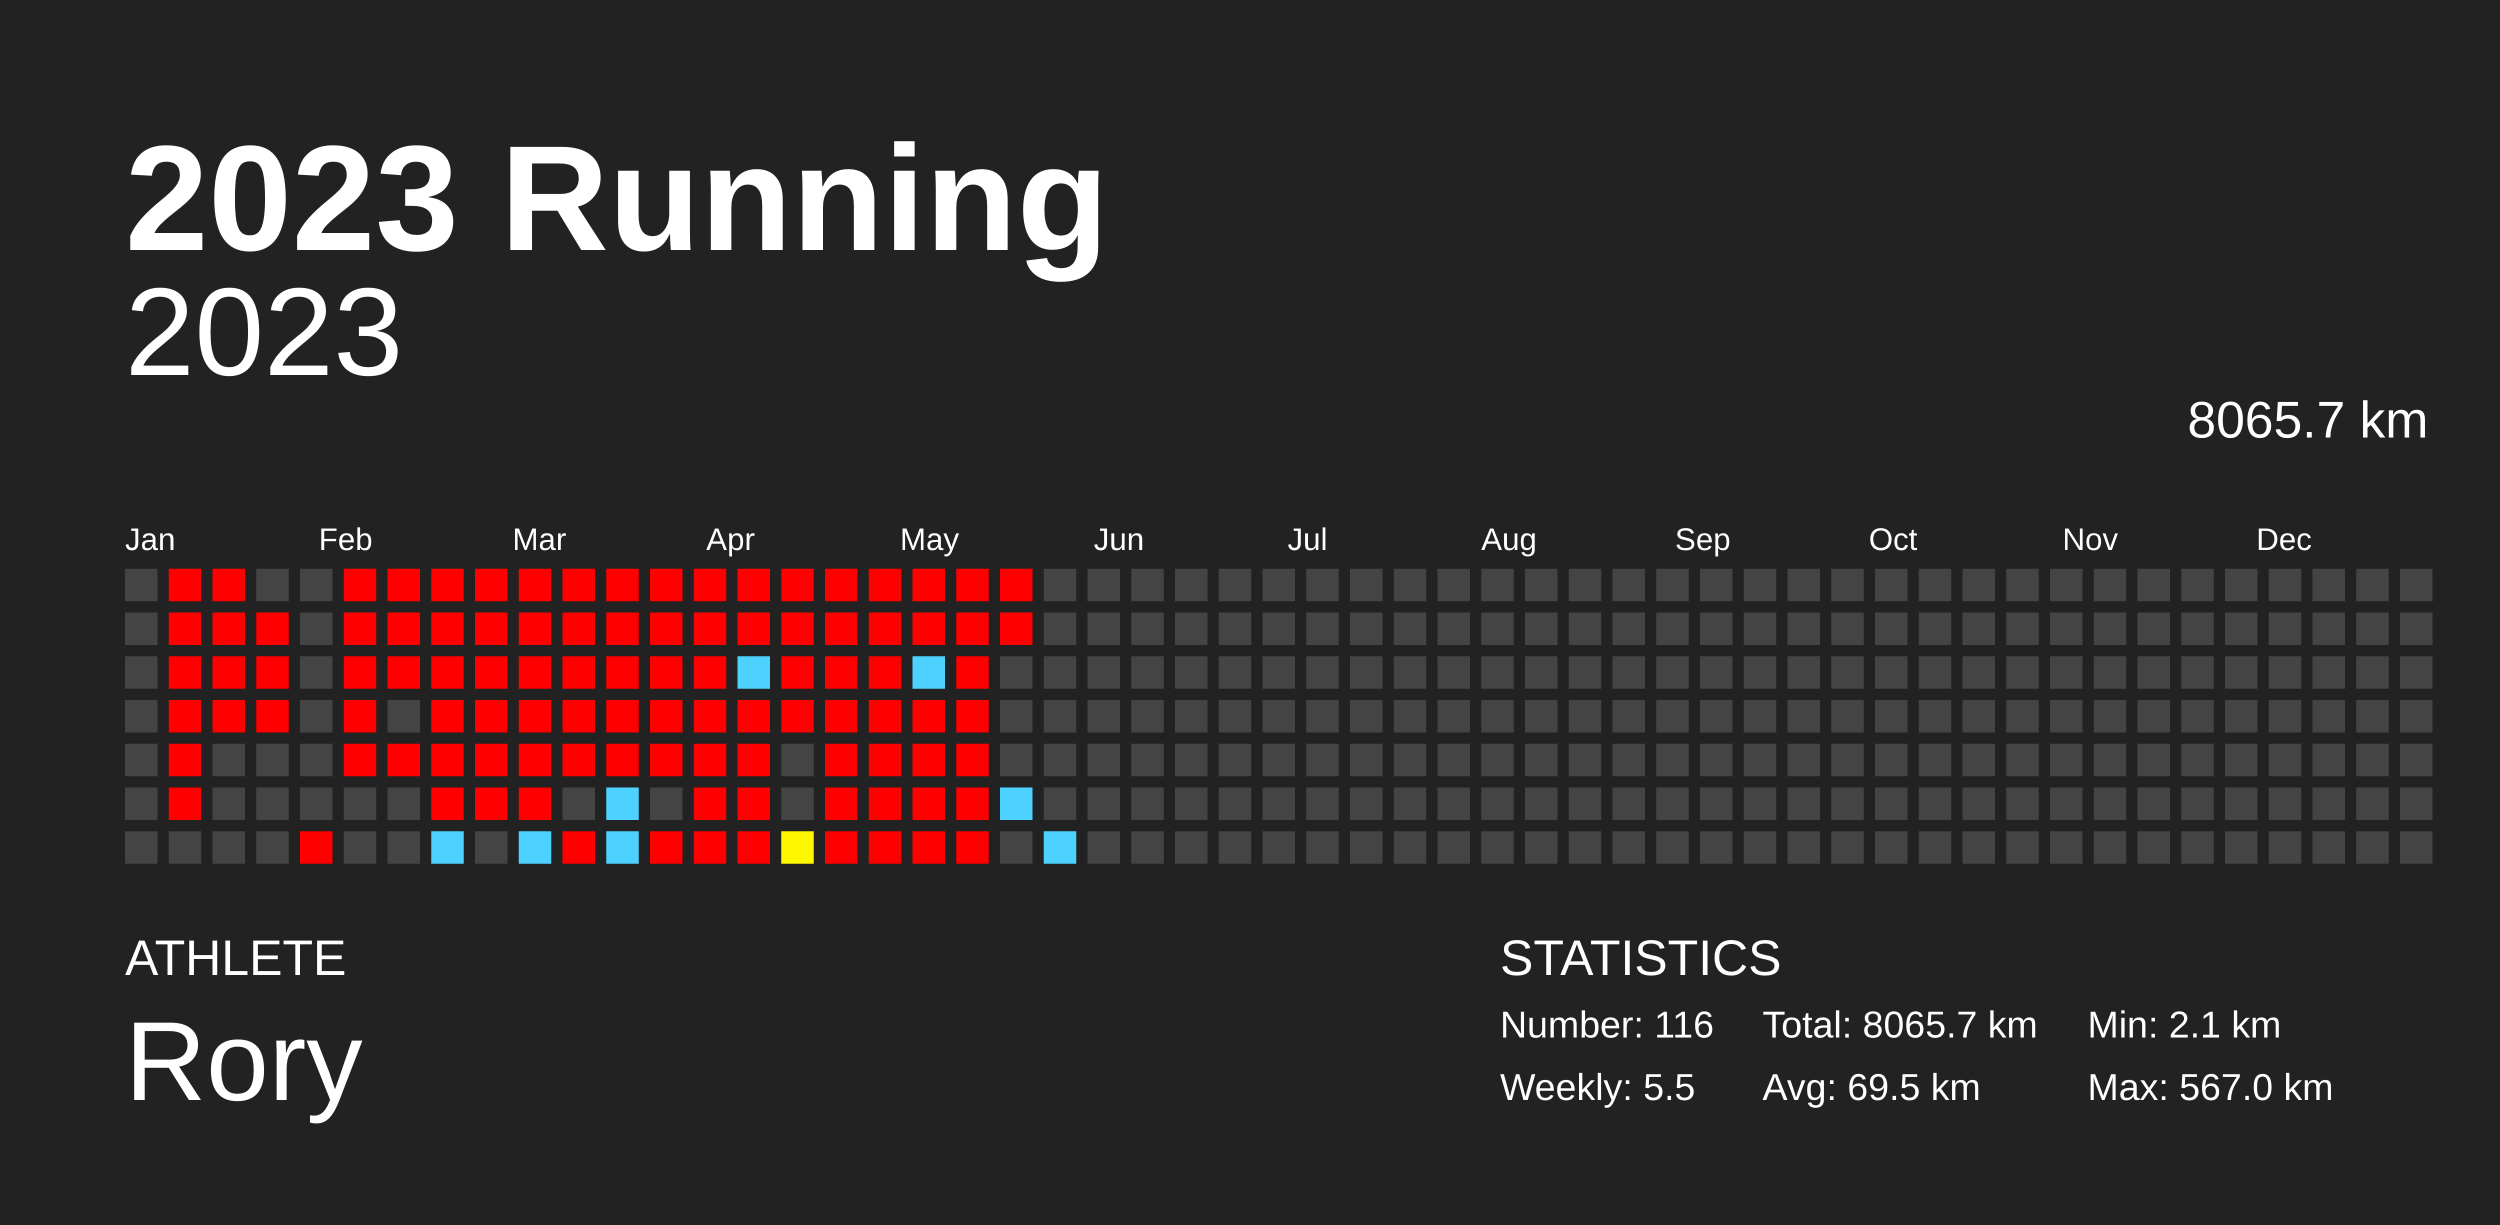
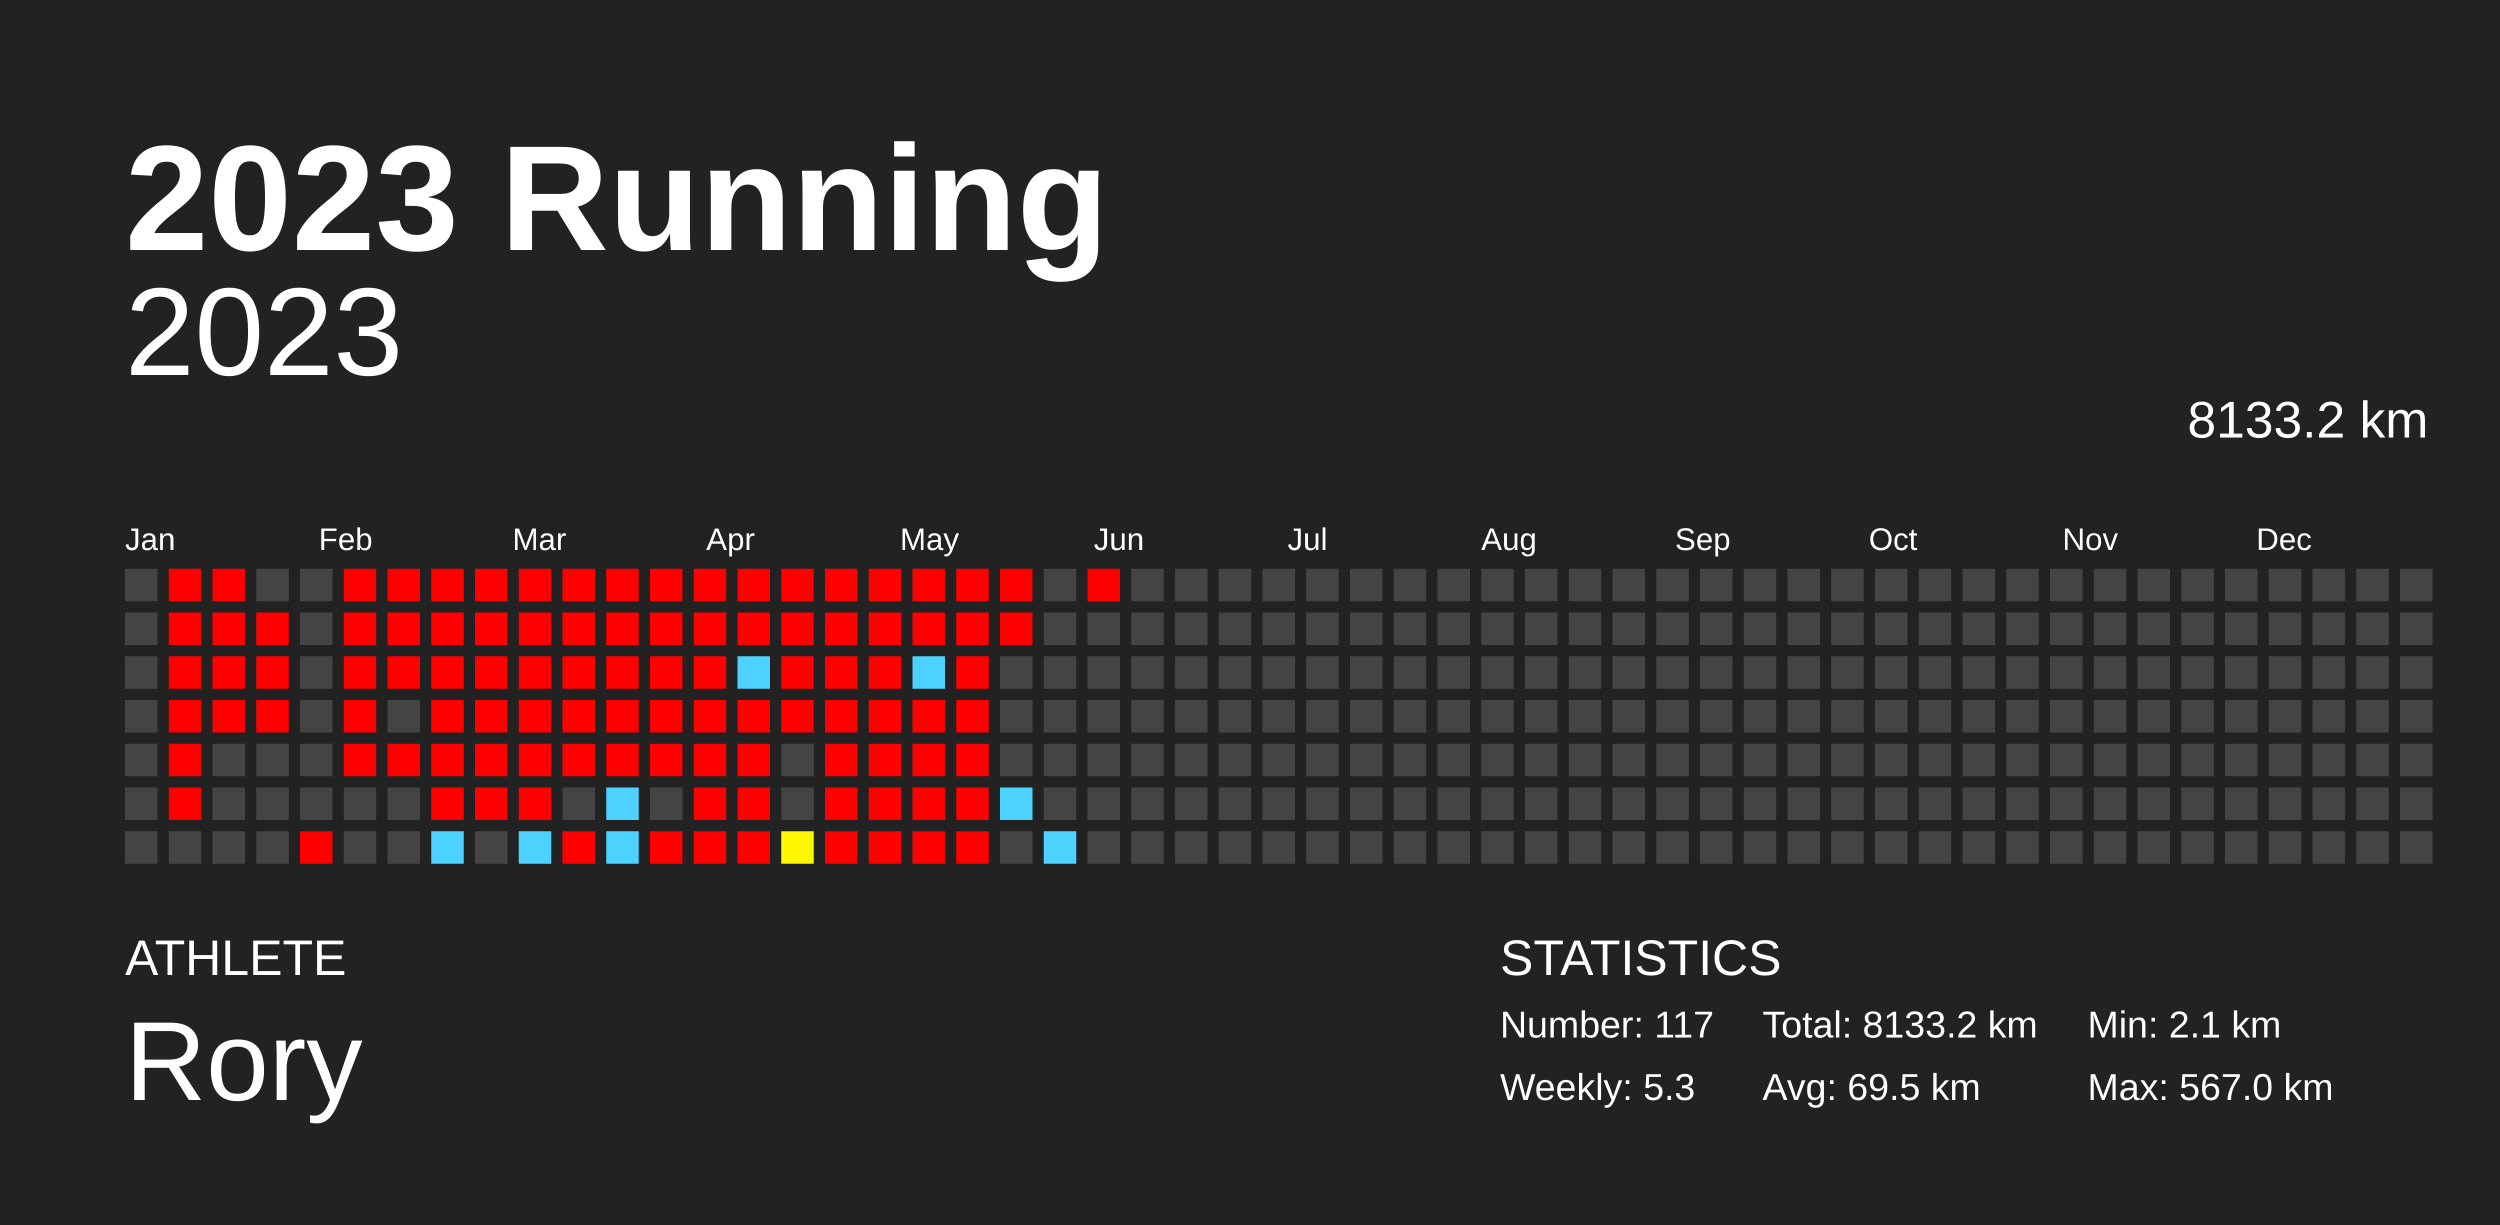
<svg xmlns="http://www.w3.org/2000/svg" baseProfile="full" height="98mm" version="1.1" viewBox="0,0,200,98" width="200mm">
  <defs />
  <rect fill="#222222" height="98" width="200" x="0" y="0" />
  <text fill="#FFFFFF" style="font-size:12px; font-family:Arial; font-weight:bold;" x="10" y="20">2023 Running</text>
  <text fill="#FFFFFF" style="font-size:4px; font-family:Arial" x="10" y="78">ATHLETE</text>
  <text fill="#FFFFFF" style="font-size:9px; font-family:Arial" x="10" y="88">Rory</text>
  <text fill="#FFFFFF" style="font-size:4px; font-family:Arial" x="120" y="78">STATISTICS</text>
-   <text fill="#FFFFFF" style="font-size:3px; font-family:Arial" x="120" y="83">Number: 116</text>
-   <text fill="#FFFFFF" style="font-size:3px; font-family:Arial" x="120" y="88">Weekly: 5.5</text>
-   <text fill="#FFFFFF" style="font-size:3px; font-family:Arial" x="141" y="83">Total: 8065.7 km</text>
+   <text fill="#FFFFFF" style="font-size:3px; font-family:Arial" x="120" y="83">Number: 117</text>
+   <text fill="#FFFFFF" style="font-size:3px; font-family:Arial" x="120" y="88">Weekly: 5.3</text>
+   <text fill="#FFFFFF" style="font-size:3px; font-family:Arial" x="141" y="83">Total: 8133.2 km</text>
  <text fill="#FFFFFF" style="font-size:3px; font-family:Arial" x="141" y="88">Avg: 69.5 km</text>
  <text fill="#FFFFFF" style="font-size:3px; font-family:Arial" x="167" y="83">Min: 2.1 km</text>
  <text fill="#FFFFFF" style="font-size:3px; font-family:Arial" x="167" y="88">Max: 567.0 km</text>
  <text alignment-baseline="hanging" fill="#FFFFFF" style="font-size:10.0px; font-family:Arial;" x="10" y="30">2023</text>
-   <text alignment-baseline="hanging" fill="#FFFFFF" style="font-size:4.125px; font-family:Arial;" x="175" y="35">8065.7 km</text>
+   <text alignment-baseline="hanging" fill="#FFFFFF" style="font-size:4.125px; font-family:Arial;" x="175" y="35">8133.2 km</text>
  <text fill="#FFFFFF" style="font-size:2.5px; font-family:Arial" x="10.0" y="44">Jan</text>
  <text fill="#FFFFFF" style="font-size:2.5px; font-family:Arial" x="25.5" y="44">Feb</text>
  <text fill="#FFFFFF" style="font-size:2.5px; font-family:Arial" x="41.0" y="44">Mar</text>
  <text fill="#FFFFFF" style="font-size:2.5px; font-family:Arial" x="56.5" y="44">Apr</text>
  <text fill="#FFFFFF" style="font-size:2.5px; font-family:Arial" x="72.0" y="44">May</text>
  <text fill="#FFFFFF" style="font-size:2.5px; font-family:Arial" x="87.5" y="44">Jun</text>
  <text fill="#FFFFFF" style="font-size:2.5px; font-family:Arial" x="103.0" y="44">Jul</text>
  <text fill="#FFFFFF" style="font-size:2.5px; font-family:Arial" x="118.5" y="44">Aug</text>
  <text fill="#FFFFFF" style="font-size:2.5px; font-family:Arial" x="134.0" y="44">Sep</text>
  <text fill="#FFFFFF" style="font-size:2.5px; font-family:Arial" x="149.5" y="44">Oct</text>
  <text fill="#FFFFFF" style="font-size:2.5px; font-family:Arial" x="165.0" y="44">Nov</text>
  <text fill="#FFFFFF" style="font-size:2.5px; font-family:Arial" x="180.5" y="44">Dec</text>
  <rect fill="#444444" height="2.6" width="2.6" x="10.0" y="45.5" />
  <rect fill="#444444" height="2.6" width="2.6" x="10.0" y="49.0" />
  <rect fill="#444444" height="2.6" width="2.6" x="10.0" y="52.5" />
  <rect fill="#444444" height="2.6" width="2.6" x="10.0" y="56.0" />
  <rect fill="#444444" height="2.6" width="2.6" x="10.0" y="59.5" />
  <rect fill="#444444" height="2.6" width="2.6" x="10.0" y="63.0" />
  <rect fill="#444444" height="2.6" width="2.6" x="10.0" y="66.5" />
  <rect fill="red" height="2.6" width="2.6" x="13.5" y="45.5" />
  <rect fill="red" height="2.6" width="2.6" x="13.5" y="49.0" />
  <rect fill="red" height="2.6" width="2.6" x="13.5" y="52.5" />
  <rect fill="red" height="2.6" width="2.6" x="13.5" y="56.0" />
  <rect fill="red" height="2.6" width="2.6" x="13.5" y="59.5" />
  <rect fill="red" height="2.6" width="2.6" x="13.5" y="63.0" />
  <rect fill="#444444" height="2.6" width="2.6" x="13.5" y="66.5" />
  <rect fill="red" height="2.6" width="2.6" x="17.0" y="45.5" />
  <rect fill="red" height="2.6" width="2.6" x="17.0" y="49.0" />
  <rect fill="red" height="2.6" width="2.6" x="17.0" y="52.5" />
  <rect fill="red" height="2.6" width="2.6" x="17.0" y="56.0" />
  <rect fill="#444444" height="2.6" width="2.6" x="17.0" y="59.5" />
  <rect fill="#444444" height="2.6" width="2.6" x="17.0" y="63.0" />
  <rect fill="#444444" height="2.6" width="2.6" x="17.0" y="66.5" />
  <rect fill="#444444" height="2.6" width="2.6" x="20.5" y="45.5" />
  <rect fill="red" height="2.6" width="2.6" x="20.5" y="49.0" />
  <rect fill="red" height="2.6" width="2.6" x="20.5" y="52.5" />
  <rect fill="red" height="2.6" width="2.6" x="20.5" y="56.0" />
  <rect fill="#444444" height="2.6" width="2.6" x="20.5" y="59.5" />
  <rect fill="#444444" height="2.6" width="2.6" x="20.5" y="63.0" />
  <rect fill="#444444" height="2.6" width="2.6" x="20.5" y="66.5" />
  <rect fill="#444444" height="2.6" width="2.6" x="24.0" y="45.5" />
  <rect fill="#444444" height="2.6" width="2.6" x="24.0" y="49.0" />
  <rect fill="#444444" height="2.6" width="2.6" x="24.0" y="52.5" />
  <rect fill="#444444" height="2.6" width="2.6" x="24.0" y="56.0" />
  <rect fill="#444444" height="2.6" width="2.6" x="24.0" y="59.5" />
  <rect fill="#444444" height="2.6" width="2.6" x="24.0" y="63.0" />
  <rect fill="red" height="2.6" width="2.6" x="24.0" y="66.5" />
  <rect fill="red" height="2.6" width="2.6" x="27.5" y="45.5" />
  <rect fill="red" height="2.6" width="2.6" x="27.5" y="49.0" />
  <rect fill="red" height="2.6" width="2.6" x="27.5" y="52.5" />
  <rect fill="red" height="2.6" width="2.6" x="27.5" y="56.0" />
  <rect fill="red" height="2.6" width="2.6" x="27.5" y="59.5" />
  <rect fill="#444444" height="2.6" width="2.6" x="27.5" y="63.0" />
  <rect fill="#444444" height="2.6" width="2.6" x="27.5" y="66.5" />
  <rect fill="red" height="2.6" width="2.6" x="31.0" y="45.5" />
  <rect fill="red" height="2.6" width="2.6" x="31.0" y="49.0" />
  <rect fill="red" height="2.6" width="2.6" x="31.0" y="52.5" />
  <rect fill="#444444" height="2.6" width="2.6" x="31.0" y="56.0" />
  <rect fill="red" height="2.6" width="2.6" x="31.0" y="59.5" />
  <rect fill="#444444" height="2.6" width="2.6" x="31.0" y="63.0" />
  <rect fill="#444444" height="2.6" width="2.6" x="31.0" y="66.5" />
  <rect fill="red" height="2.6" width="2.6" x="34.5" y="45.5" />
  <rect fill="red" height="2.6" width="2.6" x="34.5" y="49.0" />
  <rect fill="red" height="2.6" width="2.6" x="34.5" y="52.5" />
  <rect fill="red" height="2.6" width="2.6" x="34.5" y="56.0" />
  <rect fill="red" height="2.6" width="2.6" x="34.5" y="59.5" />
  <rect fill="red" height="2.6" width="2.6" x="34.5" y="63.0" />
  <rect fill="#4dd2ff" height="2.6" width="2.6" x="34.5" y="66.5" />
  <rect fill="red" height="2.6" width="2.6" x="38.0" y="45.5" />
  <rect fill="red" height="2.6" width="2.6" x="38.0" y="49.0" />
  <rect fill="red" height="2.6" width="2.6" x="38.0" y="52.5" />
  <rect fill="red" height="2.6" width="2.6" x="38.0" y="56.0" />
  <rect fill="red" height="2.6" width="2.6" x="38.0" y="59.5" />
  <rect fill="red" height="2.6" width="2.6" x="38.0" y="63.0" />
  <rect fill="#444444" height="2.6" width="2.6" x="38.0" y="66.5" />
  <rect fill="red" height="2.6" width="2.6" x="41.5" y="45.5" />
  <rect fill="red" height="2.6" width="2.6" x="41.5" y="49.0" />
  <rect fill="red" height="2.6" width="2.6" x="41.5" y="52.5" />
  <rect fill="red" height="2.6" width="2.6" x="41.5" y="56.0" />
  <rect fill="red" height="2.6" width="2.6" x="41.5" y="59.5" />
  <rect fill="red" height="2.6" width="2.6" x="41.5" y="63.0" />
  <rect fill="#4dd2ff" height="2.6" width="2.6" x="41.5" y="66.5" />
  <rect fill="red" height="2.6" width="2.6" x="45.0" y="45.5" />
  <rect fill="red" height="2.6" width="2.6" x="45.0" y="49.0" />
  <rect fill="red" height="2.6" width="2.6" x="45.0" y="52.5" />
  <rect fill="red" height="2.6" width="2.6" x="45.0" y="56.0" />
  <rect fill="red" height="2.6" width="2.6" x="45.0" y="59.5" />
  <rect fill="#444444" height="2.6" width="2.6" x="45.0" y="63.0" />
  <rect fill="red" height="2.6" width="2.6" x="45.0" y="66.5" />
  <rect fill="red" height="2.6" width="2.6" x="48.5" y="45.5" />
  <rect fill="red" height="2.6" width="2.6" x="48.5" y="49.0" />
  <rect fill="red" height="2.6" width="2.6" x="48.5" y="52.5" />
  <rect fill="red" height="2.6" width="2.6" x="48.5" y="56.0" />
  <rect fill="red" height="2.6" width="2.6" x="48.5" y="59.5" />
  <rect fill="#4dd2ff" height="2.6" width="2.6" x="48.5" y="63.0" />
  <rect fill="#4dd2ff" height="2.6" width="2.6" x="48.5" y="66.5" />
  <rect fill="red" height="2.6" width="2.6" x="52.0" y="45.5" />
  <rect fill="red" height="2.6" width="2.6" x="52.0" y="49.0" />
  <rect fill="red" height="2.6" width="2.6" x="52.0" y="52.5" />
  <rect fill="red" height="2.6" width="2.6" x="52.0" y="56.0" />
  <rect fill="red" height="2.6" width="2.6" x="52.0" y="59.5" />
  <rect fill="#444444" height="2.6" width="2.6" x="52.0" y="63.0" />
  <rect fill="red" height="2.6" width="2.6" x="52.0" y="66.5" />
  <rect fill="red" height="2.6" width="2.6" x="55.5" y="45.5" />
  <rect fill="red" height="2.6" width="2.6" x="55.5" y="49.0" />
  <rect fill="red" height="2.6" width="2.6" x="55.5" y="52.5" />
  <rect fill="red" height="2.6" width="2.6" x="55.5" y="56.0" />
  <rect fill="red" height="2.6" width="2.6" x="55.5" y="59.5" />
  <rect fill="red" height="2.6" width="2.6" x="55.5" y="63.0" />
  <rect fill="red" height="2.6" width="2.6" x="55.5" y="66.5" />
  <rect fill="red" height="2.6" width="2.6" x="59.0" y="45.5" />
  <rect fill="red" height="2.6" width="2.6" x="59.0" y="49.0" />
  <rect fill="#4dd2ff" height="2.6" width="2.6" x="59.0" y="52.5" />
  <rect fill="red" height="2.6" width="2.6" x="59.0" y="56.0" />
  <rect fill="red" height="2.6" width="2.6" x="59.0" y="59.5" />
  <rect fill="red" height="2.6" width="2.6" x="59.0" y="63.0" />
  <rect fill="red" height="2.6" width="2.6" x="59.0" y="66.5" />
  <rect fill="red" height="2.6" width="2.6" x="62.5" y="45.5" />
  <rect fill="red" height="2.6" width="2.6" x="62.5" y="49.0" />
  <rect fill="red" height="2.6" width="2.6" x="62.5" y="52.5" />
  <rect fill="red" height="2.6" width="2.6" x="62.5" y="56.0" />
  <rect fill="#444444" height="2.6" width="2.6" x="62.5" y="59.5" />
  <rect fill="#444444" height="2.6" width="2.6" x="62.5" y="63.0" />
  <rect fill="#fff700" height="2.6" width="2.6" x="62.5" y="66.5" />
  <rect fill="red" height="2.6" width="2.6" x="66.0" y="45.5" />
  <rect fill="red" height="2.6" width="2.6" x="66.0" y="49.0" />
  <rect fill="red" height="2.6" width="2.6" x="66.0" y="52.5" />
  <rect fill="red" height="2.6" width="2.6" x="66.0" y="56.0" />
  <rect fill="red" height="2.6" width="2.6" x="66.0" y="59.5" />
  <rect fill="red" height="2.6" width="2.6" x="66.0" y="63.0" />
  <rect fill="red" height="2.6" width="2.6" x="66.0" y="66.5" />
  <rect fill="red" height="2.6" width="2.6" x="69.5" y="45.5" />
  <rect fill="red" height="2.6" width="2.6" x="69.5" y="49.0" />
  <rect fill="red" height="2.6" width="2.6" x="69.5" y="52.5" />
  <rect fill="red" height="2.6" width="2.6" x="69.5" y="56.0" />
  <rect fill="red" height="2.6" width="2.6" x="69.5" y="59.5" />
  <rect fill="red" height="2.6" width="2.6" x="69.5" y="63.0" />
  <rect fill="red" height="2.6" width="2.6" x="69.5" y="66.5" />
  <rect fill="red" height="2.6" width="2.6" x="73.0" y="45.5" />
  <rect fill="red" height="2.6" width="2.6" x="73.0" y="49.0" />
  <rect fill="#4dd2ff" height="2.6" width="2.6" x="73.0" y="52.5" />
  <rect fill="red" height="2.6" width="2.6" x="73.0" y="56.0" />
  <rect fill="red" height="2.6" width="2.6" x="73.0" y="59.5" />
  <rect fill="red" height="2.6" width="2.6" x="73.0" y="63.0" />
  <rect fill="red" height="2.6" width="2.6" x="73.0" y="66.5" />
  <rect fill="red" height="2.6" width="2.6" x="76.5" y="45.5" />
  <rect fill="red" height="2.6" width="2.6" x="76.5" y="49.0" />
  <rect fill="red" height="2.6" width="2.6" x="76.5" y="52.5" />
  <rect fill="red" height="2.6" width="2.6" x="76.5" y="56.0" />
  <rect fill="red" height="2.6" width="2.6" x="76.5" y="59.5" />
  <rect fill="red" height="2.6" width="2.6" x="76.5" y="63.0" />
  <rect fill="red" height="2.6" width="2.6" x="76.5" y="66.5" />
  <rect fill="red" height="2.6" width="2.6" x="80.0" y="45.5" />
  <rect fill="red" height="2.6" width="2.6" x="80.0" y="49.0" />
  <rect fill="#444444" height="2.6" width="2.6" x="80.0" y="52.5" />
  <rect fill="#444444" height="2.6" width="2.6" x="80.0" y="56.0" />
  <rect fill="#444444" height="2.6" width="2.6" x="80.0" y="59.5" />
  <rect fill="#4dd2ff" height="2.6" width="2.6" x="80.0" y="63.0" />
  <rect fill="#444444" height="2.6" width="2.6" x="80.0" y="66.5" />
  <rect fill="#444444" height="2.6" width="2.6" x="83.5" y="45.5" />
  <rect fill="#444444" height="2.6" width="2.6" x="83.5" y="49.0" />
  <rect fill="#444444" height="2.6" width="2.6" x="83.5" y="52.5" />
  <rect fill="#444444" height="2.6" width="2.6" x="83.5" y="56.0" />
  <rect fill="#444444" height="2.6" width="2.6" x="83.5" y="59.5" />
  <rect fill="#444444" height="2.6" width="2.6" x="83.5" y="63.0" />
  <rect fill="#4dd2ff" height="2.6" width="2.6" x="83.5" y="66.5" />
-   <rect fill="#444444" height="2.6" width="2.6" x="87.0" y="45.5" />
+   <rect fill="red" height="2.6" width="2.6" x="87.0" y="45.5" />
  <rect fill="#444444" height="2.6" width="2.6" x="87.0" y="49.0" />
  <rect fill="#444444" height="2.6" width="2.6" x="87.0" y="52.5" />
  <rect fill="#444444" height="2.6" width="2.6" x="87.0" y="56.0" />
  <rect fill="#444444" height="2.6" width="2.6" x="87.0" y="59.5" />
  <rect fill="#444444" height="2.6" width="2.6" x="87.0" y="63.0" />
  <rect fill="#444444" height="2.6" width="2.6" x="87.0" y="66.5" />
  <rect fill="#444444" height="2.6" width="2.6" x="90.5" y="45.5" />
  <rect fill="#444444" height="2.6" width="2.6" x="90.5" y="49.0" />
  <rect fill="#444444" height="2.6" width="2.6" x="90.5" y="52.5" />
  <rect fill="#444444" height="2.6" width="2.6" x="90.5" y="56.0" />
  <rect fill="#444444" height="2.6" width="2.6" x="90.5" y="59.5" />
  <rect fill="#444444" height="2.6" width="2.6" x="90.5" y="63.0" />
  <rect fill="#444444" height="2.6" width="2.6" x="90.5" y="66.5" />
  <rect fill="#444444" height="2.6" width="2.6" x="94.0" y="45.5" />
  <rect fill="#444444" height="2.6" width="2.6" x="94.0" y="49.0" />
  <rect fill="#444444" height="2.6" width="2.6" x="94.0" y="52.5" />
  <rect fill="#444444" height="2.6" width="2.6" x="94.0" y="56.0" />
  <rect fill="#444444" height="2.6" width="2.6" x="94.0" y="59.5" />
  <rect fill="#444444" height="2.6" width="2.6" x="94.0" y="63.0" />
  <rect fill="#444444" height="2.6" width="2.6" x="94.0" y="66.5" />
  <rect fill="#444444" height="2.6" width="2.6" x="97.5" y="45.5" />
  <rect fill="#444444" height="2.6" width="2.6" x="97.5" y="49.0" />
  <rect fill="#444444" height="2.6" width="2.6" x="97.5" y="52.5" />
  <rect fill="#444444" height="2.6" width="2.6" x="97.5" y="56.0" />
  <rect fill="#444444" height="2.6" width="2.6" x="97.5" y="59.5" />
  <rect fill="#444444" height="2.6" width="2.6" x="97.5" y="63.0" />
  <rect fill="#444444" height="2.6" width="2.6" x="97.5" y="66.5" />
  <rect fill="#444444" height="2.6" width="2.6" x="101.0" y="45.5" />
  <rect fill="#444444" height="2.6" width="2.6" x="101.0" y="49.0" />
  <rect fill="#444444" height="2.6" width="2.6" x="101.0" y="52.5" />
  <rect fill="#444444" height="2.6" width="2.6" x="101.0" y="56.0" />
  <rect fill="#444444" height="2.6" width="2.6" x="101.0" y="59.5" />
  <rect fill="#444444" height="2.6" width="2.6" x="101.0" y="63.0" />
  <rect fill="#444444" height="2.6" width="2.6" x="101.0" y="66.5" />
  <rect fill="#444444" height="2.6" width="2.6" x="104.5" y="45.5" />
  <rect fill="#444444" height="2.6" width="2.6" x="104.5" y="49.0" />
  <rect fill="#444444" height="2.6" width="2.6" x="104.5" y="52.5" />
  <rect fill="#444444" height="2.6" width="2.6" x="104.5" y="56.0" />
  <rect fill="#444444" height="2.6" width="2.6" x="104.5" y="59.5" />
  <rect fill="#444444" height="2.6" width="2.6" x="104.5" y="63.0" />
  <rect fill="#444444" height="2.6" width="2.6" x="104.5" y="66.5" />
  <rect fill="#444444" height="2.6" width="2.6" x="108.0" y="45.5" />
  <rect fill="#444444" height="2.6" width="2.6" x="108.0" y="49.0" />
  <rect fill="#444444" height="2.6" width="2.6" x="108.0" y="52.5" />
  <rect fill="#444444" height="2.6" width="2.6" x="108.0" y="56.0" />
  <rect fill="#444444" height="2.6" width="2.6" x="108.0" y="59.5" />
  <rect fill="#444444" height="2.6" width="2.6" x="108.0" y="63.0" />
  <rect fill="#444444" height="2.6" width="2.6" x="108.0" y="66.5" />
  <rect fill="#444444" height="2.6" width="2.6" x="111.5" y="45.5" />
  <rect fill="#444444" height="2.6" width="2.6" x="111.5" y="49.0" />
  <rect fill="#444444" height="2.6" width="2.6" x="111.5" y="52.5" />
  <rect fill="#444444" height="2.6" width="2.6" x="111.5" y="56.0" />
  <rect fill="#444444" height="2.6" width="2.6" x="111.5" y="59.5" />
  <rect fill="#444444" height="2.6" width="2.6" x="111.5" y="63.0" />
  <rect fill="#444444" height="2.6" width="2.6" x="111.5" y="66.5" />
  <rect fill="#444444" height="2.6" width="2.6" x="115.0" y="45.5" />
  <rect fill="#444444" height="2.6" width="2.6" x="115.0" y="49.0" />
  <rect fill="#444444" height="2.6" width="2.6" x="115.0" y="52.5" />
  <rect fill="#444444" height="2.6" width="2.6" x="115.0" y="56.0" />
  <rect fill="#444444" height="2.6" width="2.6" x="115.0" y="59.5" />
  <rect fill="#444444" height="2.6" width="2.6" x="115.0" y="63.0" />
  <rect fill="#444444" height="2.6" width="2.6" x="115.0" y="66.5" />
  <rect fill="#444444" height="2.6" width="2.6" x="118.5" y="45.5" />
  <rect fill="#444444" height="2.6" width="2.6" x="118.5" y="49.0" />
  <rect fill="#444444" height="2.6" width="2.6" x="118.5" y="52.5" />
  <rect fill="#444444" height="2.6" width="2.6" x="118.5" y="56.0" />
  <rect fill="#444444" height="2.6" width="2.6" x="118.5" y="59.5" />
  <rect fill="#444444" height="2.6" width="2.6" x="118.5" y="63.0" />
  <rect fill="#444444" height="2.6" width="2.6" x="118.5" y="66.5" />
  <rect fill="#444444" height="2.6" width="2.6" x="122.0" y="45.5" />
  <rect fill="#444444" height="2.6" width="2.6" x="122.0" y="49.0" />
  <rect fill="#444444" height="2.6" width="2.6" x="122.0" y="52.5" />
  <rect fill="#444444" height="2.6" width="2.6" x="122.0" y="56.0" />
  <rect fill="#444444" height="2.6" width="2.6" x="122.0" y="59.5" />
  <rect fill="#444444" height="2.6" width="2.6" x="122.0" y="63.0" />
  <rect fill="#444444" height="2.6" width="2.6" x="122.0" y="66.5" />
  <rect fill="#444444" height="2.6" width="2.6" x="125.5" y="45.5" />
  <rect fill="#444444" height="2.6" width="2.6" x="125.5" y="49.0" />
  <rect fill="#444444" height="2.6" width="2.6" x="125.5" y="52.5" />
  <rect fill="#444444" height="2.6" width="2.6" x="125.5" y="56.0" />
  <rect fill="#444444" height="2.6" width="2.6" x="125.5" y="59.5" />
  <rect fill="#444444" height="2.6" width="2.6" x="125.5" y="63.0" />
  <rect fill="#444444" height="2.6" width="2.6" x="125.5" y="66.5" />
  <rect fill="#444444" height="2.6" width="2.6" x="129.0" y="45.5" />
  <rect fill="#444444" height="2.6" width="2.6" x="129.0" y="49.0" />
  <rect fill="#444444" height="2.6" width="2.6" x="129.0" y="52.5" />
  <rect fill="#444444" height="2.6" width="2.6" x="129.0" y="56.0" />
  <rect fill="#444444" height="2.6" width="2.6" x="129.0" y="59.5" />
  <rect fill="#444444" height="2.6" width="2.6" x="129.0" y="63.0" />
  <rect fill="#444444" height="2.6" width="2.6" x="129.0" y="66.5" />
  <rect fill="#444444" height="2.6" width="2.6" x="132.5" y="45.5" />
  <rect fill="#444444" height="2.6" width="2.6" x="132.5" y="49.0" />
  <rect fill="#444444" height="2.6" width="2.6" x="132.5" y="52.5" />
  <rect fill="#444444" height="2.6" width="2.6" x="132.5" y="56.0" />
  <rect fill="#444444" height="2.6" width="2.6" x="132.5" y="59.5" />
  <rect fill="#444444" height="2.6" width="2.6" x="132.5" y="63.0" />
  <rect fill="#444444" height="2.6" width="2.6" x="132.5" y="66.5" />
  <rect fill="#444444" height="2.6" width="2.6" x="136.0" y="45.5" />
  <rect fill="#444444" height="2.6" width="2.6" x="136.0" y="49.0" />
  <rect fill="#444444" height="2.6" width="2.6" x="136.0" y="52.5" />
  <rect fill="#444444" height="2.6" width="2.6" x="136.0" y="56.0" />
  <rect fill="#444444" height="2.6" width="2.6" x="136.0" y="59.5" />
  <rect fill="#444444" height="2.6" width="2.6" x="136.0" y="63.0" />
  <rect fill="#444444" height="2.6" width="2.6" x="136.0" y="66.5" />
  <rect fill="#444444" height="2.6" width="2.6" x="139.5" y="45.5" />
  <rect fill="#444444" height="2.6" width="2.6" x="139.5" y="49.0" />
  <rect fill="#444444" height="2.6" width="2.6" x="139.5" y="52.5" />
  <rect fill="#444444" height="2.6" width="2.6" x="139.5" y="56.0" />
  <rect fill="#444444" height="2.6" width="2.6" x="139.5" y="59.5" />
  <rect fill="#444444" height="2.6" width="2.6" x="139.5" y="63.0" />
  <rect fill="#444444" height="2.6" width="2.6" x="139.5" y="66.5" />
  <rect fill="#444444" height="2.6" width="2.6" x="143.0" y="45.5" />
  <rect fill="#444444" height="2.6" width="2.6" x="143.0" y="49.0" />
  <rect fill="#444444" height="2.6" width="2.6" x="143.0" y="52.5" />
  <rect fill="#444444" height="2.6" width="2.6" x="143.0" y="56.0" />
  <rect fill="#444444" height="2.6" width="2.6" x="143.0" y="59.5" />
  <rect fill="#444444" height="2.6" width="2.6" x="143.0" y="63.0" />
  <rect fill="#444444" height="2.6" width="2.6" x="143.0" y="66.5" />
  <rect fill="#444444" height="2.6" width="2.6" x="146.5" y="45.5" />
  <rect fill="#444444" height="2.6" width="2.6" x="146.5" y="49.0" />
  <rect fill="#444444" height="2.6" width="2.6" x="146.5" y="52.5" />
  <rect fill="#444444" height="2.6" width="2.6" x="146.5" y="56.0" />
  <rect fill="#444444" height="2.6" width="2.6" x="146.5" y="59.5" />
  <rect fill="#444444" height="2.6" width="2.6" x="146.5" y="63.0" />
  <rect fill="#444444" height="2.6" width="2.6" x="146.5" y="66.5" />
  <rect fill="#444444" height="2.6" width="2.6" x="150.0" y="45.5" />
  <rect fill="#444444" height="2.6" width="2.6" x="150.0" y="49.0" />
  <rect fill="#444444" height="2.6" width="2.6" x="150.0" y="52.5" />
  <rect fill="#444444" height="2.6" width="2.6" x="150.0" y="56.0" />
  <rect fill="#444444" height="2.6" width="2.6" x="150.0" y="59.5" />
  <rect fill="#444444" height="2.6" width="2.6" x="150.0" y="63.0" />
  <rect fill="#444444" height="2.6" width="2.6" x="150.0" y="66.5" />
  <rect fill="#444444" height="2.6" width="2.6" x="153.5" y="45.5" />
  <rect fill="#444444" height="2.6" width="2.6" x="153.5" y="49.0" />
  <rect fill="#444444" height="2.6" width="2.6" x="153.5" y="52.5" />
  <rect fill="#444444" height="2.6" width="2.6" x="153.5" y="56.0" />
  <rect fill="#444444" height="2.6" width="2.6" x="153.5" y="59.5" />
  <rect fill="#444444" height="2.6" width="2.6" x="153.5" y="63.0" />
  <rect fill="#444444" height="2.6" width="2.6" x="153.5" y="66.5" />
  <rect fill="#444444" height="2.6" width="2.6" x="157.0" y="45.5" />
  <rect fill="#444444" height="2.6" width="2.6" x="157.0" y="49.0" />
  <rect fill="#444444" height="2.6" width="2.6" x="157.0" y="52.5" />
  <rect fill="#444444" height="2.6" width="2.6" x="157.0" y="56.0" />
  <rect fill="#444444" height="2.6" width="2.6" x="157.0" y="59.5" />
  <rect fill="#444444" height="2.6" width="2.6" x="157.0" y="63.0" />
  <rect fill="#444444" height="2.6" width="2.6" x="157.0" y="66.5" />
  <rect fill="#444444" height="2.6" width="2.6" x="160.5" y="45.5" />
  <rect fill="#444444" height="2.6" width="2.6" x="160.5" y="49.0" />
  <rect fill="#444444" height="2.6" width="2.6" x="160.5" y="52.5" />
  <rect fill="#444444" height="2.6" width="2.6" x="160.5" y="56.0" />
  <rect fill="#444444" height="2.6" width="2.6" x="160.5" y="59.5" />
  <rect fill="#444444" height="2.6" width="2.6" x="160.5" y="63.0" />
  <rect fill="#444444" height="2.6" width="2.6" x="160.5" y="66.5" />
  <rect fill="#444444" height="2.6" width="2.6" x="164.0" y="45.5" />
  <rect fill="#444444" height="2.6" width="2.6" x="164.0" y="49.0" />
  <rect fill="#444444" height="2.6" width="2.6" x="164.0" y="52.5" />
  <rect fill="#444444" height="2.6" width="2.6" x="164.0" y="56.0" />
  <rect fill="#444444" height="2.6" width="2.6" x="164.0" y="59.5" />
  <rect fill="#444444" height="2.6" width="2.6" x="164.0" y="63.0" />
  <rect fill="#444444" height="2.6" width="2.6" x="164.0" y="66.5" />
  <rect fill="#444444" height="2.6" width="2.6" x="167.5" y="45.5" />
  <rect fill="#444444" height="2.6" width="2.6" x="167.5" y="49.0" />
  <rect fill="#444444" height="2.6" width="2.6" x="167.5" y="52.5" />
  <rect fill="#444444" height="2.6" width="2.6" x="167.5" y="56.0" />
  <rect fill="#444444" height="2.6" width="2.6" x="167.5" y="59.5" />
  <rect fill="#444444" height="2.6" width="2.6" x="167.5" y="63.0" />
  <rect fill="#444444" height="2.6" width="2.6" x="167.5" y="66.5" />
  <rect fill="#444444" height="2.6" width="2.6" x="171.0" y="45.5" />
  <rect fill="#444444" height="2.6" width="2.6" x="171.0" y="49.0" />
  <rect fill="#444444" height="2.6" width="2.6" x="171.0" y="52.5" />
  <rect fill="#444444" height="2.6" width="2.6" x="171.0" y="56.0" />
  <rect fill="#444444" height="2.6" width="2.6" x="171.0" y="59.5" />
  <rect fill="#444444" height="2.6" width="2.6" x="171.0" y="63.0" />
  <rect fill="#444444" height="2.6" width="2.6" x="171.0" y="66.5" />
  <rect fill="#444444" height="2.6" width="2.6" x="174.5" y="45.5" />
  <rect fill="#444444" height="2.6" width="2.6" x="174.5" y="49.0" />
  <rect fill="#444444" height="2.6" width="2.6" x="174.5" y="52.5" />
  <rect fill="#444444" height="2.6" width="2.6" x="174.5" y="56.0" />
  <rect fill="#444444" height="2.6" width="2.6" x="174.5" y="59.5" />
  <rect fill="#444444" height="2.6" width="2.6" x="174.5" y="63.0" />
  <rect fill="#444444" height="2.6" width="2.6" x="174.5" y="66.5" />
  <rect fill="#444444" height="2.6" width="2.6" x="178.0" y="45.5" />
  <rect fill="#444444" height="2.6" width="2.6" x="178.0" y="49.0" />
  <rect fill="#444444" height="2.6" width="2.6" x="178.0" y="52.5" />
  <rect fill="#444444" height="2.6" width="2.6" x="178.0" y="56.0" />
  <rect fill="#444444" height="2.6" width="2.6" x="178.0" y="59.5" />
  <rect fill="#444444" height="2.6" width="2.6" x="178.0" y="63.0" />
  <rect fill="#444444" height="2.6" width="2.6" x="178.0" y="66.5" />
  <rect fill="#444444" height="2.6" width="2.6" x="181.5" y="45.5" />
  <rect fill="#444444" height="2.6" width="2.6" x="181.5" y="49.0" />
  <rect fill="#444444" height="2.6" width="2.6" x="181.5" y="52.5" />
  <rect fill="#444444" height="2.6" width="2.6" x="181.5" y="56.0" />
  <rect fill="#444444" height="2.6" width="2.6" x="181.5" y="59.5" />
  <rect fill="#444444" height="2.6" width="2.6" x="181.5" y="63.0" />
  <rect fill="#444444" height="2.6" width="2.6" x="181.5" y="66.5" />
  <rect fill="#444444" height="2.6" width="2.6" x="185.0" y="45.5" />
  <rect fill="#444444" height="2.6" width="2.6" x="185.0" y="49.0" />
  <rect fill="#444444" height="2.6" width="2.6" x="185.0" y="52.5" />
  <rect fill="#444444" height="2.6" width="2.6" x="185.0" y="56.0" />
  <rect fill="#444444" height="2.6" width="2.6" x="185.0" y="59.5" />
  <rect fill="#444444" height="2.6" width="2.6" x="185.0" y="63.0" />
  <rect fill="#444444" height="2.6" width="2.6" x="185.0" y="66.5" />
  <rect fill="#444444" height="2.6" width="2.6" x="188.5" y="45.5" />
  <rect fill="#444444" height="2.6" width="2.6" x="188.5" y="49.0" />
  <rect fill="#444444" height="2.6" width="2.6" x="188.5" y="52.5" />
  <rect fill="#444444" height="2.6" width="2.6" x="188.5" y="56.0" />
  <rect fill="#444444" height="2.6" width="2.6" x="188.5" y="59.5" />
  <rect fill="#444444" height="2.6" width="2.6" x="188.5" y="63.0" />
  <rect fill="#444444" height="2.6" width="2.6" x="188.5" y="66.5" />
  <rect fill="#444444" height="2.6" width="2.6" x="192.0" y="45.5" />
  <rect fill="#444444" height="2.6" width="2.6" x="192.0" y="49.0" />
  <rect fill="#444444" height="2.6" width="2.6" x="192.0" y="52.5" />
  <rect fill="#444444" height="2.6" width="2.6" x="192.0" y="56.0" />
  <rect fill="#444444" height="2.6" width="2.6" x="192.0" y="59.5" />
  <rect fill="#444444" height="2.6" width="2.6" x="192.0" y="63.0" />
  <rect fill="#444444" height="2.6" width="2.6" x="192.0" y="66.5" />
</svg>
